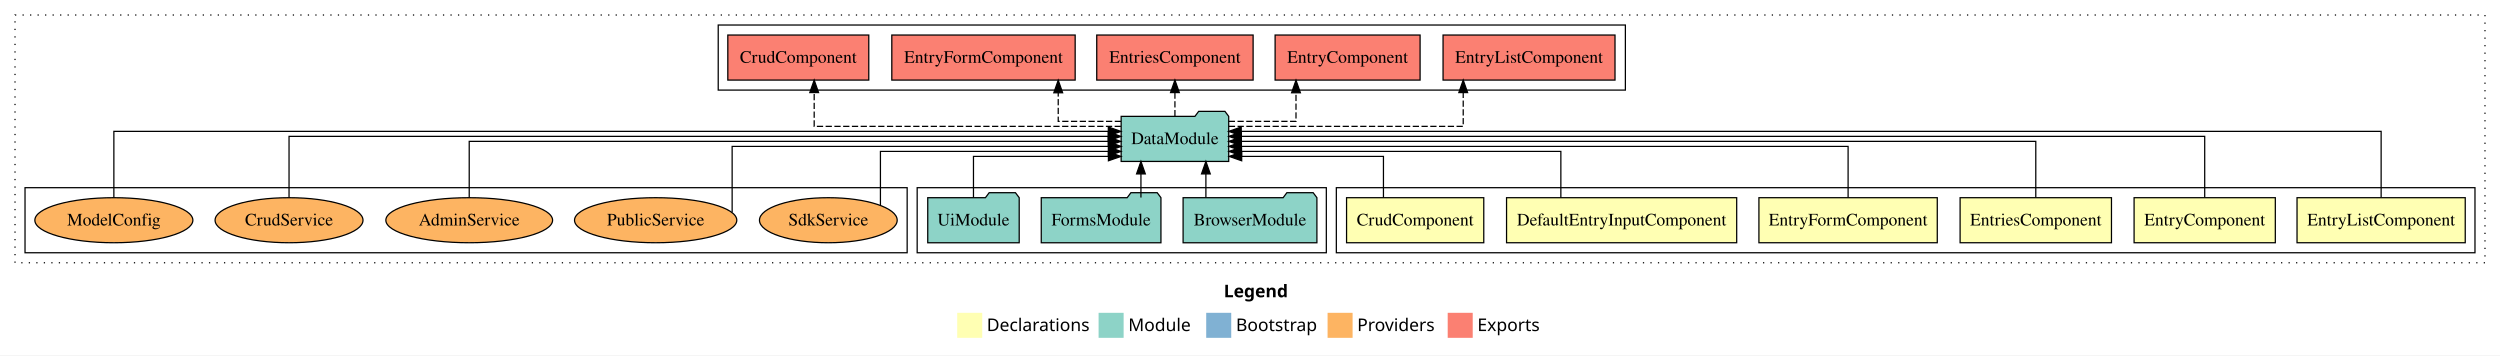
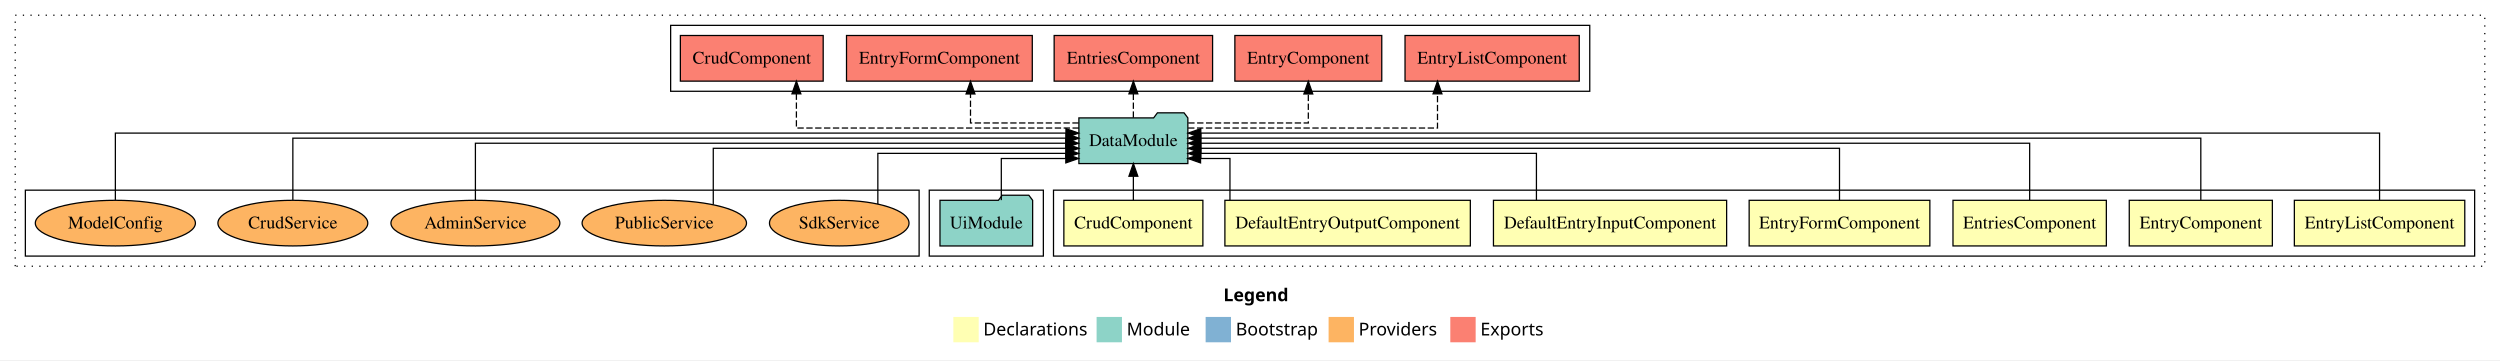
- <svg xmlns="http://www.w3.org/2000/svg" width="1998pt" height="284pt" viewBox="0.00 0.00 1998.00 284.00">
+ <svg xmlns="http://www.w3.org/2000/svg" width="1972pt" height="284pt" viewBox="0.00 0.00 1972.00 284.00">
  <g id="graph0" class="graph" transform="scale(1 1) rotate(0) translate(4 280)">
-     <polygon fill="#ffffff" stroke="transparent" points="-4,4 -4,-280 1994,-280 1994,4 -4,4" />
-     <text text-anchor="start" x="974.009" y="-42.4" font-family="sans-serif" font-weight="bold" font-size="14.00" fill="#000000">Legend</text>
-     <polygon fill="#ffffb3" stroke="transparent" points="761,-10 761,-30 781,-30 781,-10 761,-10" />
-     <text text-anchor="start" x="784.629" y="-15.4" font-family="sans-serif" font-size="14.00" fill="#000000">  Declarations</text>
-     <polygon fill="#8dd3c7" stroke="transparent" points="874,-10 874,-30 894,-30 894,-10 874,-10" />
-     <text text-anchor="start" x="897.725" y="-15.4" font-family="sans-serif" font-size="14.00" fill="#000000">  Module</text>
-     <polygon fill="#80b1d3" stroke="transparent" points="960,-10 960,-30 980,-30 980,-10 960,-10" />
-     <text text-anchor="start" x="983.781" y="-15.4" font-family="sans-serif" font-size="14.00" fill="#000000">  Bootstrap</text>
-     <polygon fill="#fdb462" stroke="transparent" points="1057,-10 1057,-30 1077,-30 1077,-10 1057,-10" />
-     <text text-anchor="start" x="1080.673" y="-15.4" font-family="sans-serif" font-size="14.00" fill="#000000">  Providers</text>
-     <polygon fill="#fb8072" stroke="transparent" points="1153,-10 1153,-30 1173,-30 1173,-10 1153,-10" />
-     <text text-anchor="start" x="1176.726" y="-15.4" font-family="sans-serif" font-size="14.00" fill="#000000">  Exports</text>
+     <polygon fill="#ffffff" stroke="transparent" points="-4,4 -4,-280 1968,-280 1968,4 -4,4" />
+     <text text-anchor="start" x="961.009" y="-42.4" font-family="sans-serif" font-weight="bold" font-size="14.00" fill="#000000">Legend</text>
+     <polygon fill="#ffffb3" stroke="transparent" points="748,-10 748,-30 768,-30 768,-10 748,-10" />
+     <text text-anchor="start" x="771.629" y="-15.4" font-family="sans-serif" font-size="14.00" fill="#000000">  Declarations</text>
+     <polygon fill="#8dd3c7" stroke="transparent" points="861,-10 861,-30 881,-30 881,-10 861,-10" />
+     <text text-anchor="start" x="884.725" y="-15.4" font-family="sans-serif" font-size="14.00" fill="#000000">  Module</text>
+     <polygon fill="#80b1d3" stroke="transparent" points="947,-10 947,-30 967,-30 967,-10 947,-10" />
+     <text text-anchor="start" x="970.781" y="-15.4" font-family="sans-serif" font-size="14.00" fill="#000000">  Bootstrap</text>
+     <polygon fill="#fdb462" stroke="transparent" points="1044,-10 1044,-30 1064,-30 1064,-10 1044,-10" />
+     <text text-anchor="start" x="1067.673" y="-15.4" font-family="sans-serif" font-size="14.00" fill="#000000">  Providers</text>
+     <polygon fill="#fb8072" stroke="transparent" points="1140,-10 1140,-30 1160,-30 1160,-10 1140,-10" />
+     <text text-anchor="start" x="1163.726" y="-15.4" font-family="sans-serif" font-size="14.00" fill="#000000">  Exports</text>
    <g id="clust1" class="cluster">
-       <polygon fill="none" stroke="#000000" stroke-dasharray="1,5" points="8,-70 8,-268 1982,-268 1982,-70 8,-70" />
+       <polygon fill="none" stroke="#000000" stroke-dasharray="1,5" points="8,-70 8,-268 1956,-268 1956,-70 8,-70" />
    </g>
    <g id="clust2" class="cluster">
-       <polygon fill="none" stroke="#000000" points="1064,-78 1064,-130 1974,-130 1974,-78 1064,-78" />
-     </g>
-     <g id="clust9" class="cluster">
-       <polygon fill="none" stroke="#000000" points="729,-78 729,-130 1056,-130 1056,-78 729,-78" />
+       <polygon fill="none" stroke="#000000" points="827,-78 827,-130 1948,-130 1948,-78 827,-78" />
    </g>
    <g id="clust10" class="cluster">
-       <polygon fill="none" stroke="#000000" points="570,-208 570,-260 1295,-260 1295,-208 570,-208" />
+       <polygon fill="none" stroke="#000000" points="729,-78 729,-130 819,-130 819,-78 729,-78" />
    </g>
-     <g id="clust12" class="cluster">
+     <g id="clust11" class="cluster">
+       <polygon fill="none" stroke="#000000" points="525,-208 525,-260 1250,-260 1250,-208 525,-208" />
+     </g>
+     <g id="clust13" class="cluster">
      <polygon fill="none" stroke="#000000" points="16,-78 16,-130 721,-130 721,-78 16,-78" />
    </g>
    <g id="node1" class="node">
-       <polygon fill="#ffffb3" stroke="#000000" points="1966.215,-122 1831.785,-122 1831.785,-86 1966.215,-86 1966.215,-122" />
-       <text text-anchor="middle" x="1899" y="-99.8" font-family="Times,serif" font-size="14.00" fill="#000000">EntryListComponent</text>
+       <polygon fill="#ffffb3" stroke="#000000" points="1940.215,-122 1805.785,-122 1805.785,-86 1940.215,-86 1940.215,-122" />
+       <text text-anchor="middle" x="1873" y="-99.8" font-family="Times,serif" font-size="14.00" fill="#000000">EntryListComponent</text>
+     </g>
+     <g id="node8" class="node">
+       <polygon fill="#8dd3c7" stroke="#000000" points="932.976,-187 929.976,-191 908.976,-191 905.976,-187 847.024,-187 847.024,-151 932.976,-151 932.976,-187" />
+       <text text-anchor="middle" x="890" y="-164.8" font-family="Times,serif" font-size="14.00" fill="#000000">DataModule</text>
+     </g>
+     <g id="edge1" class="edge">
+       <path fill="none" stroke="#000000" d="M1873,-122.284C1873,-143.321 1873,-175 1873,-175 1873,-175 943.188,-175 943.188,-175" />
+       <polygon fill="#000000" stroke="#000000" points="943.188,-171.5 933.188,-175 943.188,-178.5 943.188,-171.5" />
+     </g>
+     <g id="node2" class="node">
+       <polygon fill="#ffffb3" stroke="#000000" points="1788.437,-122 1675.563,-122 1675.563,-86 1788.437,-86 1788.437,-122" />
+       <text text-anchor="middle" x="1732" y="-99.8" font-family="Times,serif" font-size="14.00" fill="#000000">EntryComponent</text>
+     </g>
+     <g id="edge2" class="edge">
+       <path fill="none" stroke="#000000" d="M1732,-122.308C1732,-142.145 1732,-171 1732,-171 1732,-171 943.204,-171 943.204,-171" />
+       <polygon fill="#000000" stroke="#000000" points="943.204,-167.5 933.204,-171 943.204,-174.5 943.204,-167.5" />
+     </g>
+     <g id="node3" class="node">
+       <polygon fill="#ffffb3" stroke="#000000" points="1657.486,-122 1536.514,-122 1536.514,-86 1657.486,-86 1657.486,-122" />
+       <text text-anchor="middle" x="1597" y="-99.8" font-family="Times,serif" font-size="14.00" fill="#000000">EntriesComponent</text>
+     </g>
+     <g id="edge3" class="edge">
+       <path fill="none" stroke="#000000" d="M1597,-122.222C1597,-140.828 1597,-167 1597,-167 1597,-167 943.162,-167 943.162,-167" />
+       <polygon fill="#000000" stroke="#000000" points="943.162,-163.5 933.162,-167 943.162,-170.5 943.162,-163.5" />
+     </g>
+     <g id="node4" class="node">
+       <polygon fill="#ffffb3" stroke="#000000" points="1518.27,-122 1375.73,-122 1375.73,-86 1518.27,-86 1518.27,-122" />
+       <text text-anchor="middle" x="1447" y="-99.8" font-family="Times,serif" font-size="14.00" fill="#000000">EntryFormComponent</text>
+     </g>
+     <g id="edge4" class="edge">
+       <path fill="none" stroke="#000000" d="M1447,-122.022C1447,-139.373 1447,-163 1447,-163 1447,-163 943.243,-163 943.243,-163" />
+       <polygon fill="#000000" stroke="#000000" points="943.243,-159.5 933.243,-163 943.243,-166.5 943.243,-159.5" />
+     </g>
+     <g id="node5" class="node">
+       <polygon fill="#ffffb3" stroke="#000000" points="1357.965,-122 1174.035,-122 1174.035,-86 1357.965,-86 1357.965,-122" />
+       <text text-anchor="middle" x="1266" y="-99.8" font-family="Times,serif" font-size="14.00" fill="#000000">DefaultEntryInputComponent</text>
+     </g>
+     <g id="edge5" class="edge">
+       <path fill="none" stroke="#000000" d="M1207.937,-122.009C1207.937,-138.049 1207.937,-159 1207.937,-159 1207.937,-159 943.209,-159 943.209,-159" />
+       <polygon fill="#000000" stroke="#000000" points="943.209,-155.5 933.209,-159 943.209,-162.5 943.209,-155.5" />
+     </g>
+     <g id="node6" class="node">
+       <polygon fill="#ffffb3" stroke="#000000" points="1155.802,-122 962.198,-122 962.198,-86 1155.802,-86 1155.802,-122" />
+       <text text-anchor="middle" x="1059" y="-99.8" font-family="Times,serif" font-size="14.00" fill="#000000">DefaultEntryOutputComponent</text>
+     </g>
+     <g id="edge6" class="edge">
+       <path fill="none" stroke="#000000" d="M966.191,-122.124C966.191,-136.783 966.191,-155 966.191,-155 966.191,-155 942.994,-155 942.994,-155" />
+       <polygon fill="#000000" stroke="#000000" points="942.994,-151.5 932.994,-155 942.994,-158.5 942.994,-151.5" />
    </g>
    <g id="node7" class="node">
-       <polygon fill="#8dd3c7" stroke="#000000" points="977.976,-187 974.976,-191 953.976,-191 950.976,-187 892.024,-187 892.024,-151 977.976,-151 977.976,-187" />
-       <text text-anchor="middle" x="935" y="-164.8" font-family="Times,serif" font-size="14.00" fill="#000000">DataModule</text>
+       <polygon fill="#ffffb3" stroke="#000000" points="944.83,-122 835.17,-122 835.17,-86 944.83,-86 944.83,-122" />
+       <text text-anchor="middle" x="890" y="-99.8" font-family="Times,serif" font-size="14.00" fill="#000000">CrudComponent</text>
    </g>
-     <g id="edge1" class="edge">
-       <path fill="none" stroke="#000000" d="M1899,-122.284C1899,-143.321 1899,-175 1899,-175 1899,-175 987.979,-175 987.979,-175" />
-       <polygon fill="#000000" stroke="#000000" points="987.979,-171.5 977.979,-175 987.979,-178.5 987.979,-171.5" />
+     <g id="edge7" class="edge">
+       <path fill="none" stroke="#000000" d="M890,-122.106C890,-122.106 890,-140.991 890,-140.991" />
+       <polygon fill="#000000" stroke="#000000" points="886.5,-140.991 890,-150.991 893.5,-140.991 886.5,-140.991" />
    </g>
-     <g id="node2" class="node">
-       <polygon fill="#ffffb3" stroke="#000000" points="1814.437,-122 1701.563,-122 1701.563,-86 1814.437,-86 1814.437,-122" />
-       <text text-anchor="middle" x="1758" y="-99.8" font-family="Times,serif" font-size="14.00" fill="#000000">EntryComponent</text>
+     <g id="node10" class="node">
+       <polygon fill="#fb8072" stroke="#000000" points="1241.715,-252 1104.285,-252 1104.285,-216 1241.715,-216 1241.715,-252" />
+       <text text-anchor="middle" x="1173" y="-229.8" font-family="Times,serif" font-size="14.00" fill="#000000">EntryListComponent </text>
    </g>
-     <g id="edge2" class="edge">
-       <path fill="none" stroke="#000000" d="M1758,-122.308C1758,-142.145 1758,-171 1758,-171 1758,-171 988.089,-171 988.089,-171" />
-       <polygon fill="#000000" stroke="#000000" points="988.089,-167.5 978.089,-171 988.089,-174.5 988.089,-167.5" />
-     </g>
-     <g id="node3" class="node">
-       <polygon fill="#ffffb3" stroke="#000000" points="1683.486,-122 1562.514,-122 1562.514,-86 1683.486,-86 1683.486,-122" />
-       <text text-anchor="middle" x="1623" y="-99.8" font-family="Times,serif" font-size="14.00" fill="#000000">EntriesComponent</text>
-     </g>
-     <g id="edge3" class="edge">
-       <path fill="none" stroke="#000000" d="M1623,-122.222C1623,-140.828 1623,-167 1623,-167 1623,-167 988.038,-167 988.038,-167" />
-       <polygon fill="#000000" stroke="#000000" points="988.038,-163.5 978.038,-167 988.037,-170.5 988.038,-163.5" />
-     </g>
-     <g id="node4" class="node">
-       <polygon fill="#ffffb3" stroke="#000000" points="1544.27,-122 1401.73,-122 1401.73,-86 1544.27,-86 1544.27,-122" />
-       <text text-anchor="middle" x="1473" y="-99.8" font-family="Times,serif" font-size="14.00" fill="#000000">EntryFormComponent</text>
-     </g>
-     <g id="edge4" class="edge">
-       <path fill="none" stroke="#000000" d="M1473,-122.022C1473,-139.373 1473,-163 1473,-163 1473,-163 988.117,-163 988.117,-163" />
-       <polygon fill="#000000" stroke="#000000" points="988.117,-159.5 978.117,-163 988.117,-166.5 988.117,-159.5" />
-     </g>
-     <g id="node5" class="node">
-       <polygon fill="#ffffb3" stroke="#000000" points="1383.965,-122 1200.035,-122 1200.035,-86 1383.965,-86 1383.965,-122" />
-       <text text-anchor="middle" x="1292" y="-99.8" font-family="Times,serif" font-size="14.00" fill="#000000">DefaultEntryInputComponent</text>
-     </g>
-     <g id="edge5" class="edge">
-       <path fill="none" stroke="#000000" d="M1243.437,-122.009C1243.437,-138.049 1243.437,-159 1243.437,-159 1243.437,-159 988.212,-159 988.212,-159" />
-       <polygon fill="#000000" stroke="#000000" points="988.212,-155.5 978.212,-159 988.212,-162.5 988.212,-155.5" />
-     </g>
-     <g id="node6" class="node">
-       <polygon fill="#ffffb3" stroke="#000000" points="1181.83,-122 1072.17,-122 1072.17,-86 1181.83,-86 1181.83,-122" />
-       <text text-anchor="middle" x="1127" y="-99.8" font-family="Times,serif" font-size="14.00" fill="#000000">CrudComponent</text>
-     </g>
-     <g id="edge6" class="edge">
-       <path fill="none" stroke="#000000" d="M1101.652,-122.124C1101.652,-136.783 1101.652,-155 1101.652,-155 1101.652,-155 988.351,-155 988.351,-155" />
-       <polygon fill="#000000" stroke="#000000" points="988.351,-151.5 978.351,-155 988.351,-158.5 988.351,-151.5" />
+     <g id="edge9" class="edge">
+       <path fill="none" stroke="#000000" stroke-dasharray="5,2" d="M933.166,-179C1002.234,-179 1129.897,-179 1129.897,-179 1129.897,-179 1129.897,-205.991 1129.897,-205.991" />
+       <polygon fill="#000000" stroke="#000000" points="1126.397,-205.991 1129.897,-215.991 1133.397,-205.991 1126.397,-205.991" />
    </g>
    <g id="node11" class="node">
-       <polygon fill="#fb8072" stroke="#000000" points="1286.715,-252 1149.285,-252 1149.285,-216 1286.715,-216 1286.715,-252" />
-       <text text-anchor="middle" x="1218" y="-229.8" font-family="Times,serif" font-size="14.00" fill="#000000">EntryListComponent </text>
+       <polygon fill="#fb8072" stroke="#000000" points="1085.936,-252 970.064,-252 970.064,-216 1085.936,-216 1085.936,-252" />
+       <text text-anchor="middle" x="1028" y="-229.8" font-family="Times,serif" font-size="14.00" fill="#000000">EntryComponent </text>
    </g>
    <g id="edge10" class="edge">
-       <path fill="none" stroke="#000000" stroke-dasharray="5,2" d="M978.067,-179C1044.754,-179 1165.404,-179 1165.404,-179 1165.404,-179 1165.404,-205.991 1165.404,-205.991" />
-       <polygon fill="#000000" stroke="#000000" points="1161.904,-205.991 1165.404,-215.991 1168.904,-205.991 1161.904,-205.991" />
+       <path fill="none" stroke="#000000" stroke-dasharray="5,2" d="M933.285,-183C973.756,-183 1028,-183 1028,-183 1028,-183 1028,-205.876 1028,-205.876" />
+       <polygon fill="#000000" stroke="#000000" points="1024.5,-205.876 1028,-215.876 1031.5,-205.876 1024.5,-205.876" />
    </g>
    <g id="node12" class="node">
-       <polygon fill="#fb8072" stroke="#000000" points="1130.936,-252 1015.064,-252 1015.064,-216 1130.936,-216 1130.936,-252" />
-       <text text-anchor="middle" x="1073" y="-229.8" font-family="Times,serif" font-size="14.00" fill="#000000">EntryComponent </text>
+       <polygon fill="#fb8072" stroke="#000000" points="952.487,-252 827.513,-252 827.513,-216 952.487,-216 952.487,-252" />
+       <text text-anchor="middle" x="890" y="-229.8" font-family="Times,serif" font-size="14.00" fill="#000000">EntriesComponent </text>
    </g>
    <g id="edge11" class="edge">
-       <path fill="none" stroke="#000000" stroke-dasharray="5,2" d="M978.004,-183C1003.846,-183 1031.759,-183 1031.759,-183 1031.759,-183 1031.759,-205.876 1031.759,-205.876" />
-       <polygon fill="#000000" stroke="#000000" points="1028.259,-205.876 1031.759,-215.876 1035.259,-205.876 1028.259,-205.876" />
+       <path fill="none" stroke="#000000" stroke-dasharray="5,2" d="M890,-187.106C890,-187.106 890,-205.991 890,-205.991" />
+       <polygon fill="#000000" stroke="#000000" points="886.5,-205.991 890,-215.991 893.5,-205.991 886.5,-205.991" />
    </g>
    <g id="node13" class="node">
-       <polygon fill="#fb8072" stroke="#000000" points="997.487,-252 872.513,-252 872.513,-216 997.487,-216 997.487,-252" />
-       <text text-anchor="middle" x="935" y="-229.8" font-family="Times,serif" font-size="14.00" fill="#000000">EntriesComponent </text>
+       <polygon fill="#fb8072" stroke="#000000" points="810.27,-252 663.73,-252 663.73,-216 810.27,-216 810.27,-252" />
+       <text text-anchor="middle" x="737" y="-229.8" font-family="Times,serif" font-size="14.00" fill="#000000">EntryFormComponent </text>
    </g>
    <g id="edge12" class="edge">
-       <path fill="none" stroke="#000000" stroke-dasharray="5,2" d="M935,-187.106C935,-187.106 935,-205.991 935,-205.991" />
-       <polygon fill="#000000" stroke="#000000" points="931.5,-205.991 935,-215.991 938.5,-205.991 931.5,-205.991" />
+       <path fill="none" stroke="#000000" stroke-dasharray="5,2" d="M846.864,-183C809.542,-183 761.529,-183 761.529,-183 761.529,-183 761.529,-205.876 761.529,-205.876" />
+       <polygon fill="#000000" stroke="#000000" points="758.029,-205.876 761.529,-215.876 765.029,-205.876 758.029,-205.876" />
    </g>
    <g id="node14" class="node">
-       <polygon fill="#fb8072" stroke="#000000" points="855.27,-252 708.73,-252 708.73,-216 855.27,-216 855.27,-252" />
-       <text text-anchor="middle" x="782" y="-229.8" font-family="Times,serif" font-size="14.00" fill="#000000">EntryFormComponent </text>
+       <polygon fill="#fb8072" stroke="#000000" points="645.33,-252 532.67,-252 532.67,-216 645.33,-216 645.33,-252" />
+       <text text-anchor="middle" x="589" y="-229.8" font-family="Times,serif" font-size="14.00" fill="#000000">CrudComponent </text>
    </g>
    <g id="edge13" class="edge">
-       <path fill="none" stroke="#000000" stroke-dasharray="5,2" d="M891.917,-183C867.48,-183 841.736,-183 841.736,-183 841.736,-183 841.736,-205.876 841.736,-205.876" />
-       <polygon fill="#000000" stroke="#000000" points="838.236,-205.876 841.736,-215.876 845.236,-205.876 838.236,-205.876" />
-     </g>
-     <g id="node15" class="node">
-       <polygon fill="#fb8072" stroke="#000000" points="690.33,-252 577.67,-252 577.67,-216 690.33,-216 690.33,-252" />
-       <text text-anchor="middle" x="634" y="-229.8" font-family="Times,serif" font-size="14.00" fill="#000000">CrudComponent </text>
-     </g>
-     <g id="edge14" class="edge">
-       <path fill="none" stroke="#000000" stroke-dasharray="5,2" d="M891.838,-179C811.412,-179 646.699,-179 646.699,-179 646.699,-179 646.699,-205.991 646.699,-205.991" />
-       <polygon fill="#000000" stroke="#000000" points="643.199,-205.991 646.699,-215.991 650.199,-205.991 643.199,-205.991" />
-     </g>
-     <g id="node8" class="node">
-       <polygon fill="#8dd3c7" stroke="#000000" points="1048.473,-122 1045.473,-126 1024.473,-126 1021.473,-122 941.527,-122 941.527,-86 1048.473,-86 1048.473,-122" />
-       <text text-anchor="middle" x="995" y="-99.8" font-family="Times,serif" font-size="14.00" fill="#000000">BrowserModule</text>
-     </g>
-     <g id="edge7" class="edge">
-       <path fill="none" stroke="#000000" d="M959.751,-122.106C959.751,-122.106 959.751,-140.991 959.751,-140.991" />
-       <polygon fill="#000000" stroke="#000000" points="956.251,-140.991 959.751,-150.991 963.251,-140.991 956.251,-140.991" />
+       <path fill="none" stroke="#000000" stroke-dasharray="5,2" d="M846.999,-179C771.771,-179 624.199,-179 624.199,-179 624.199,-179 624.199,-205.991 624.199,-205.991" />
+       <polygon fill="#000000" stroke="#000000" points="620.699,-205.991 624.199,-215.991 627.699,-205.991 620.699,-205.991" />
    </g>
    <g id="node9" class="node">
-       <polygon fill="#8dd3c7" stroke="#000000" points="923.829,-122 920.829,-126 899.829,-126 896.829,-122 828.171,-122 828.171,-86 923.829,-86 923.829,-122" />
-       <text text-anchor="middle" x="876" y="-99.8" font-family="Times,serif" font-size="14.00" fill="#000000">FormsModule</text>
-     </g>
-     <g id="edge8" class="edge">
-       <path fill="none" stroke="#000000" d="M907.838,-122.106C907.838,-122.106 907.838,-140.991 907.838,-140.991" />
-       <polygon fill="#000000" stroke="#000000" points="904.338,-140.991 907.838,-150.991 911.338,-140.991 904.338,-140.991" />
-     </g>
-     <g id="node10" class="node">
      <polygon fill="#8dd3c7" stroke="#000000" points="810.548,-122 807.548,-126 786.548,-126 783.548,-122 737.452,-122 737.452,-86 810.548,-86 810.548,-122" />
      <text text-anchor="middle" x="774" y="-99.8" font-family="Times,serif" font-size="14.00" fill="#000000">UiModule</text>
    </g>
-     <g id="edge9" class="edge">
-       <path fill="none" stroke="#000000" d="M774,-122.124C774,-136.783 774,-155 774,-155 774,-155 881.855,-155 881.855,-155" />
-       <polygon fill="#000000" stroke="#000000" points="881.855,-158.5 891.855,-155 881.855,-151.5 881.855,-158.5" />
+     <g id="edge8" class="edge">
+       <path fill="none" stroke="#000000" d="M785.832,-122.124C785.832,-136.783 785.832,-155 785.832,-155 785.832,-155 836.728,-155 836.728,-155" />
+       <polygon fill="#000000" stroke="#000000" points="836.729,-158.5 846.728,-155 836.728,-151.5 836.729,-158.5" />
    </g>
-     <g id="node16" class="node">
+     <g id="node15" class="node">
      <ellipse fill="#fdb462" stroke="#000000" cx="658" cy="-104" rx="55.034" ry="18" />
      <text text-anchor="middle" x="658" y="-99.8" font-family="Times,serif" font-size="14.00" fill="#000000">SdkService</text>
    </g>
-     <g id="edge15" class="edge">
-       <path fill="none" stroke="#000000" d="M699.64,-115.934C699.64,-132.11 699.64,-159 699.64,-159 699.64,-159 881.831,-159 881.831,-159" />
-       <polygon fill="#000000" stroke="#000000" points="881.831,-162.5 891.831,-159 881.831,-155.5 881.831,-162.5" />
+     <g id="edge14" class="edge">
+       <path fill="none" stroke="#000000" d="M688.441,-119.029C688.441,-135.314 688.441,-159 688.441,-159 688.441,-159 836.761,-159 836.761,-159" />
+       <polygon fill="#000000" stroke="#000000" points="836.761,-162.5 846.761,-159 836.76,-155.5 836.761,-162.5" />
    </g>
-     <g id="node17" class="node">
+     <g id="node16" class="node">
      <ellipse fill="#fdb462" stroke="#000000" cx="520" cy="-104" rx="64.843" ry="18" />
      <text text-anchor="middle" x="520" y="-99.8" font-family="Times,serif" font-size="14.00" fill="#000000">PublicService</text>
    </g>
-     <g id="edge16" class="edge">
-       <path fill="none" stroke="#000000" d="M581.128,-110.314C581.128,-125.534 581.128,-163 581.128,-163 581.128,-163 881.962,-163 881.962,-163" />
-       <polygon fill="#000000" stroke="#000000" points="881.962,-166.5 891.962,-163 881.962,-159.5 881.962,-166.5" />
+     <g id="edge15" class="edge">
+       <path fill="none" stroke="#000000" d="M558.628,-118.584C558.628,-136.056 558.628,-163 558.628,-163 558.628,-163 837.019,-163 837.019,-163" />
+       <polygon fill="#000000" stroke="#000000" points="837.019,-166.5 847.019,-163 837.019,-159.5 837.019,-166.5" />
    </g>
-     <g id="node18" class="node">
+     <g id="node17" class="node">
      <ellipse fill="#fdb462" stroke="#000000" cx="371" cy="-104" rx="66.632" ry="18" />
      <text text-anchor="middle" x="371" y="-99.8" font-family="Times,serif" font-size="14.00" fill="#000000">AdminService</text>
    </g>
-     <g id="edge17" class="edge">
-       <path fill="none" stroke="#000000" d="M371,-122.222C371,-140.828 371,-167 371,-167 371,-167 881.68,-167 881.68,-167" />
-       <polygon fill="#000000" stroke="#000000" points="881.68,-170.5 891.68,-167 881.68,-163.5 881.68,-170.5" />
+     <g id="edge16" class="edge">
+       <path fill="none" stroke="#000000" d="M371,-122.222C371,-140.828 371,-167 371,-167 371,-167 836.643,-167 836.643,-167" />
+       <polygon fill="#000000" stroke="#000000" points="836.643,-170.5 846.643,-167 836.643,-163.5 836.643,-170.5" />
    </g>
-     <g id="node19" class="node">
+     <g id="node18" class="node">
      <ellipse fill="#fdb462" stroke="#000000" cx="227" cy="-104" rx="59.108" ry="18" />
      <text text-anchor="middle" x="227" y="-99.8" font-family="Times,serif" font-size="14.00" fill="#000000">CrudService</text>
    </g>
-     <g id="edge18" class="edge">
-       <path fill="none" stroke="#000000" d="M227,-122.308C227,-142.145 227,-171 227,-171 227,-171 881.777,-171 881.777,-171" />
-       <polygon fill="#000000" stroke="#000000" points="881.777,-174.5 891.777,-171 881.777,-167.5 881.777,-174.5" />
+     <g id="edge17" class="edge">
+       <path fill="none" stroke="#000000" d="M227,-122.308C227,-142.145 227,-171 227,-171 227,-171 837.01,-171 837.01,-171" />
+       <polygon fill="#000000" stroke="#000000" points="837.01,-174.5 847.01,-171 837.01,-167.5 837.01,-174.5" />
    </g>
-     <g id="node20" class="node">
+     <g id="node19" class="node">
      <ellipse fill="#fdb462" stroke="#000000" cx="87" cy="-104" rx="63.144" ry="18" />
      <text text-anchor="middle" x="87" y="-99.8" font-family="Times,serif" font-size="14.00" fill="#000000">ModelConfig</text>
    </g>
-     <g id="edge19" class="edge">
-       <path fill="none" stroke="#000000" d="M87,-122.284C87,-143.321 87,-175 87,-175 87,-175 881.782,-175 881.782,-175" />
-       <polygon fill="#000000" stroke="#000000" points="881.782,-178.5 891.782,-175 881.782,-171.5 881.782,-178.5" />
+     <g id="edge18" class="edge">
+       <path fill="none" stroke="#000000" d="M87,-122.284C87,-143.321 87,-175 87,-175 87,-175 836.827,-175 836.827,-175" />
+       <polygon fill="#000000" stroke="#000000" points="836.827,-178.5 846.827,-175 836.827,-171.5 836.827,-178.5" />
    </g>
  </g>
</svg>
